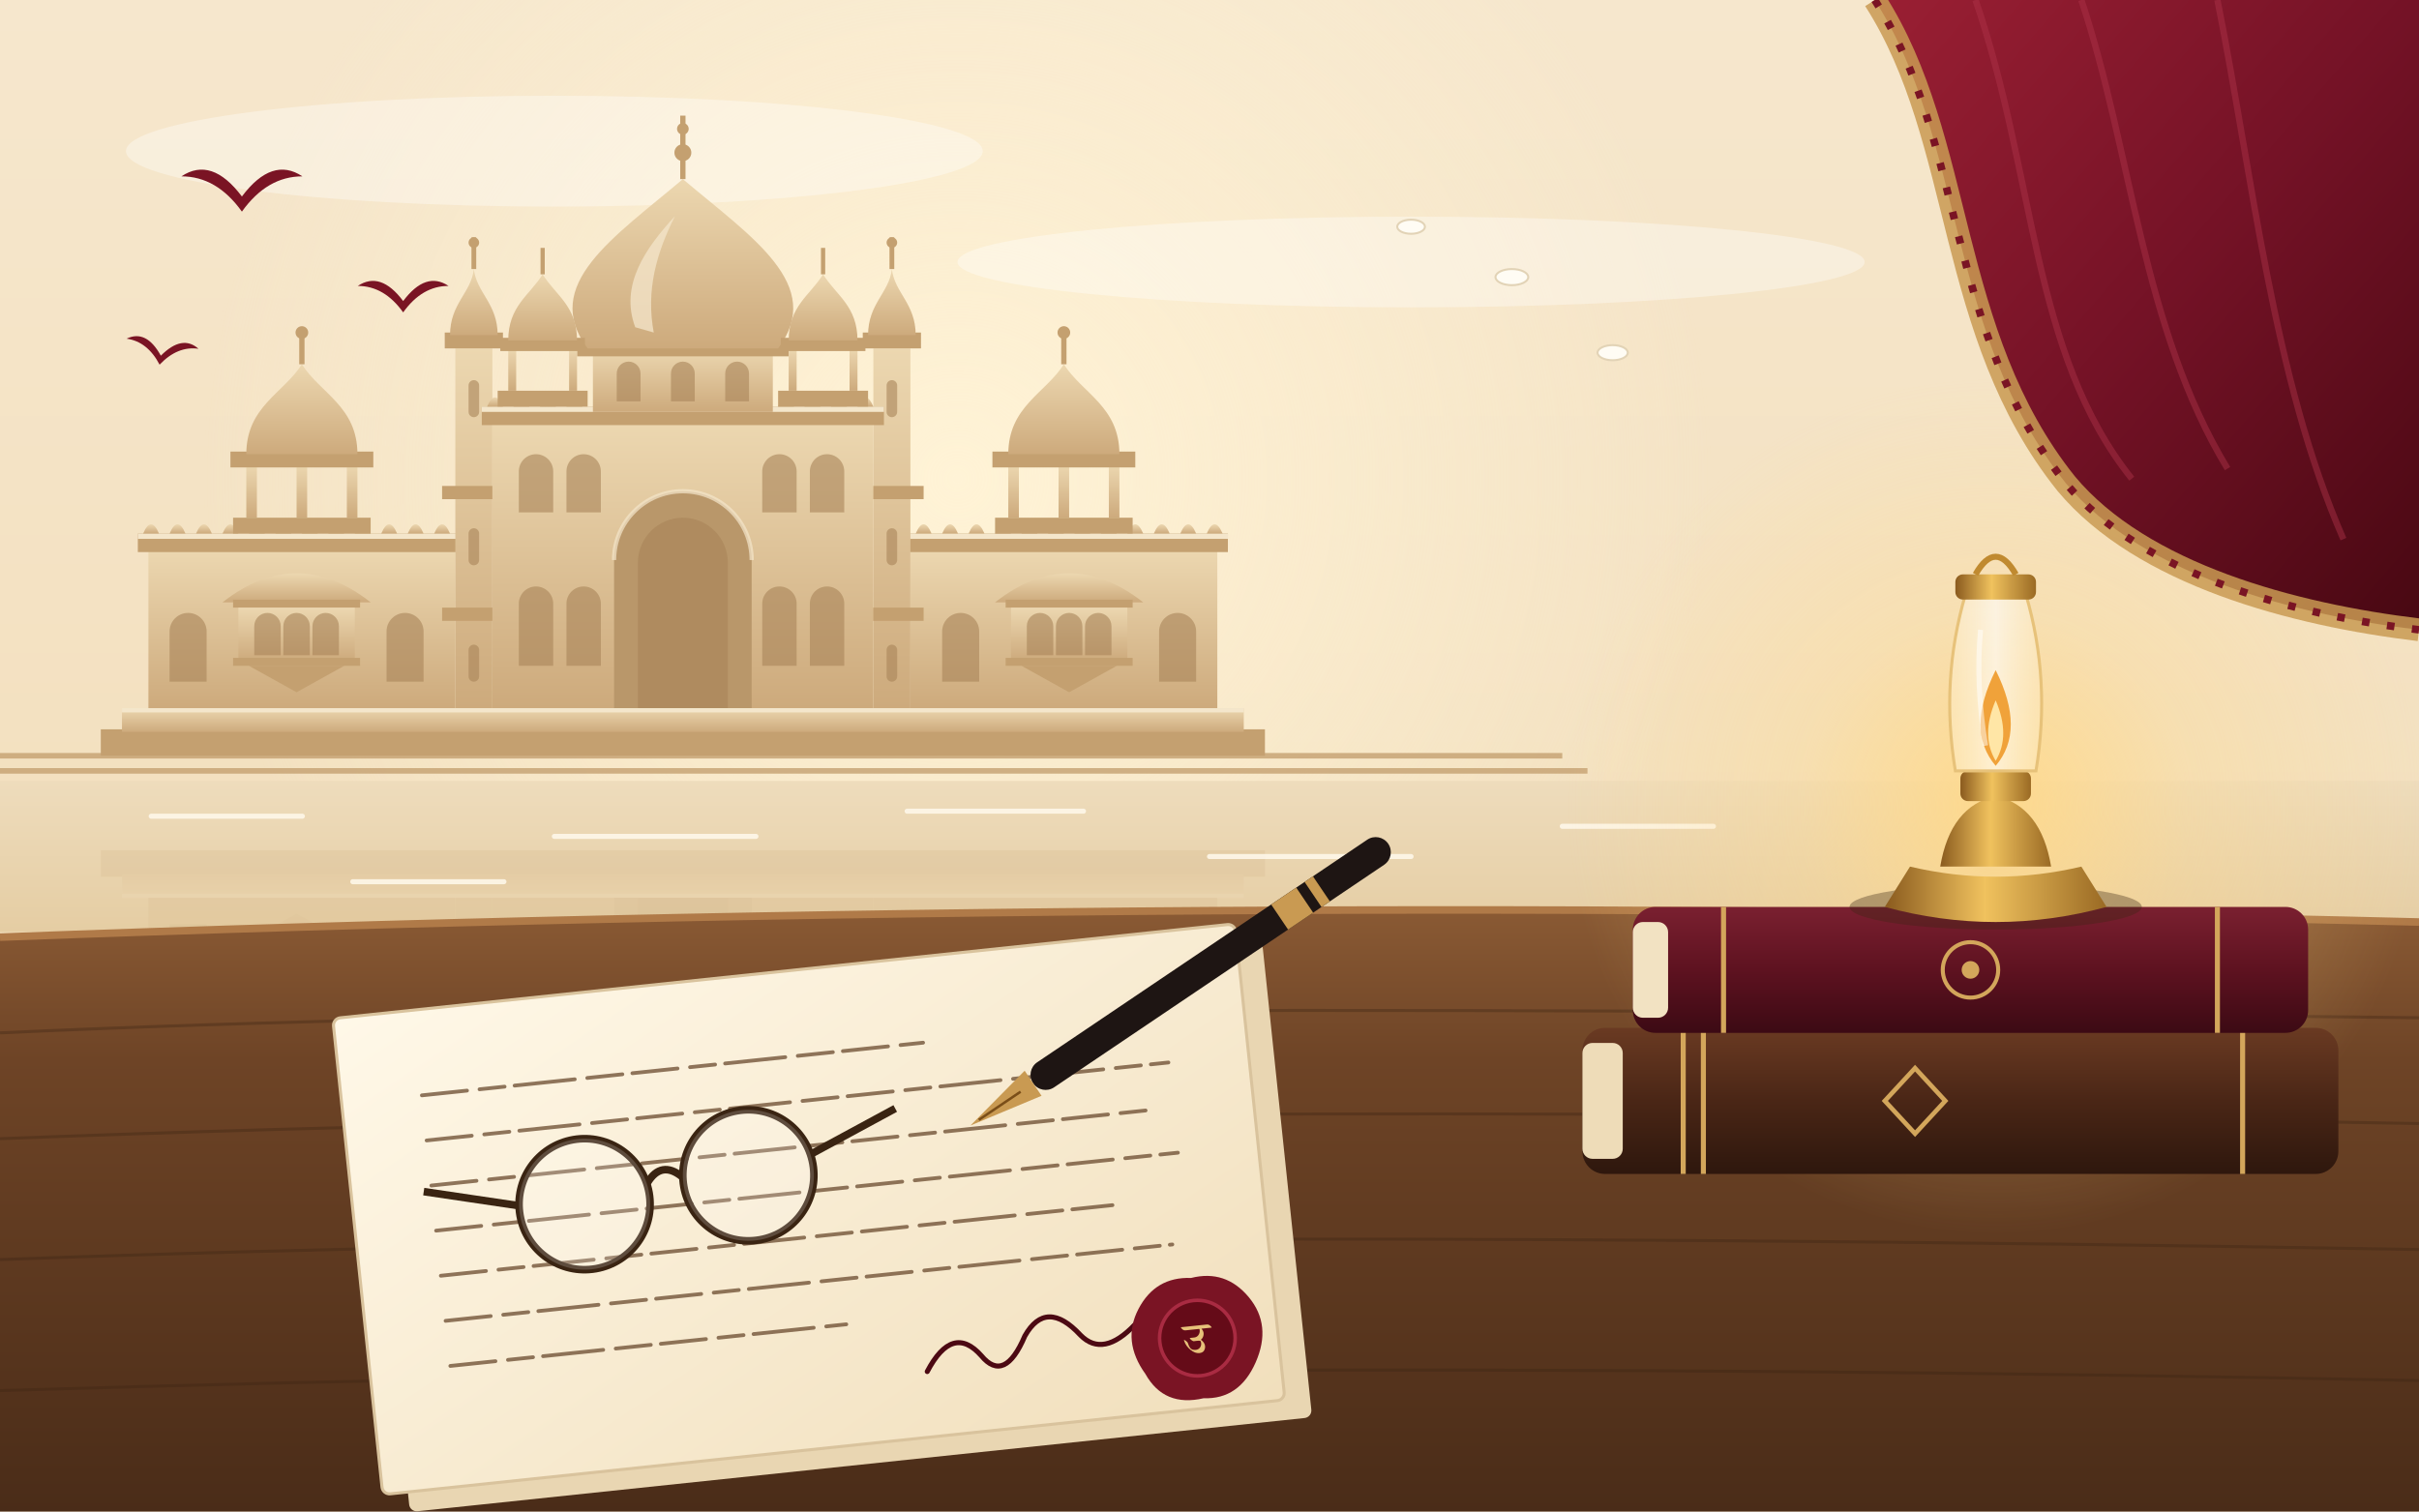
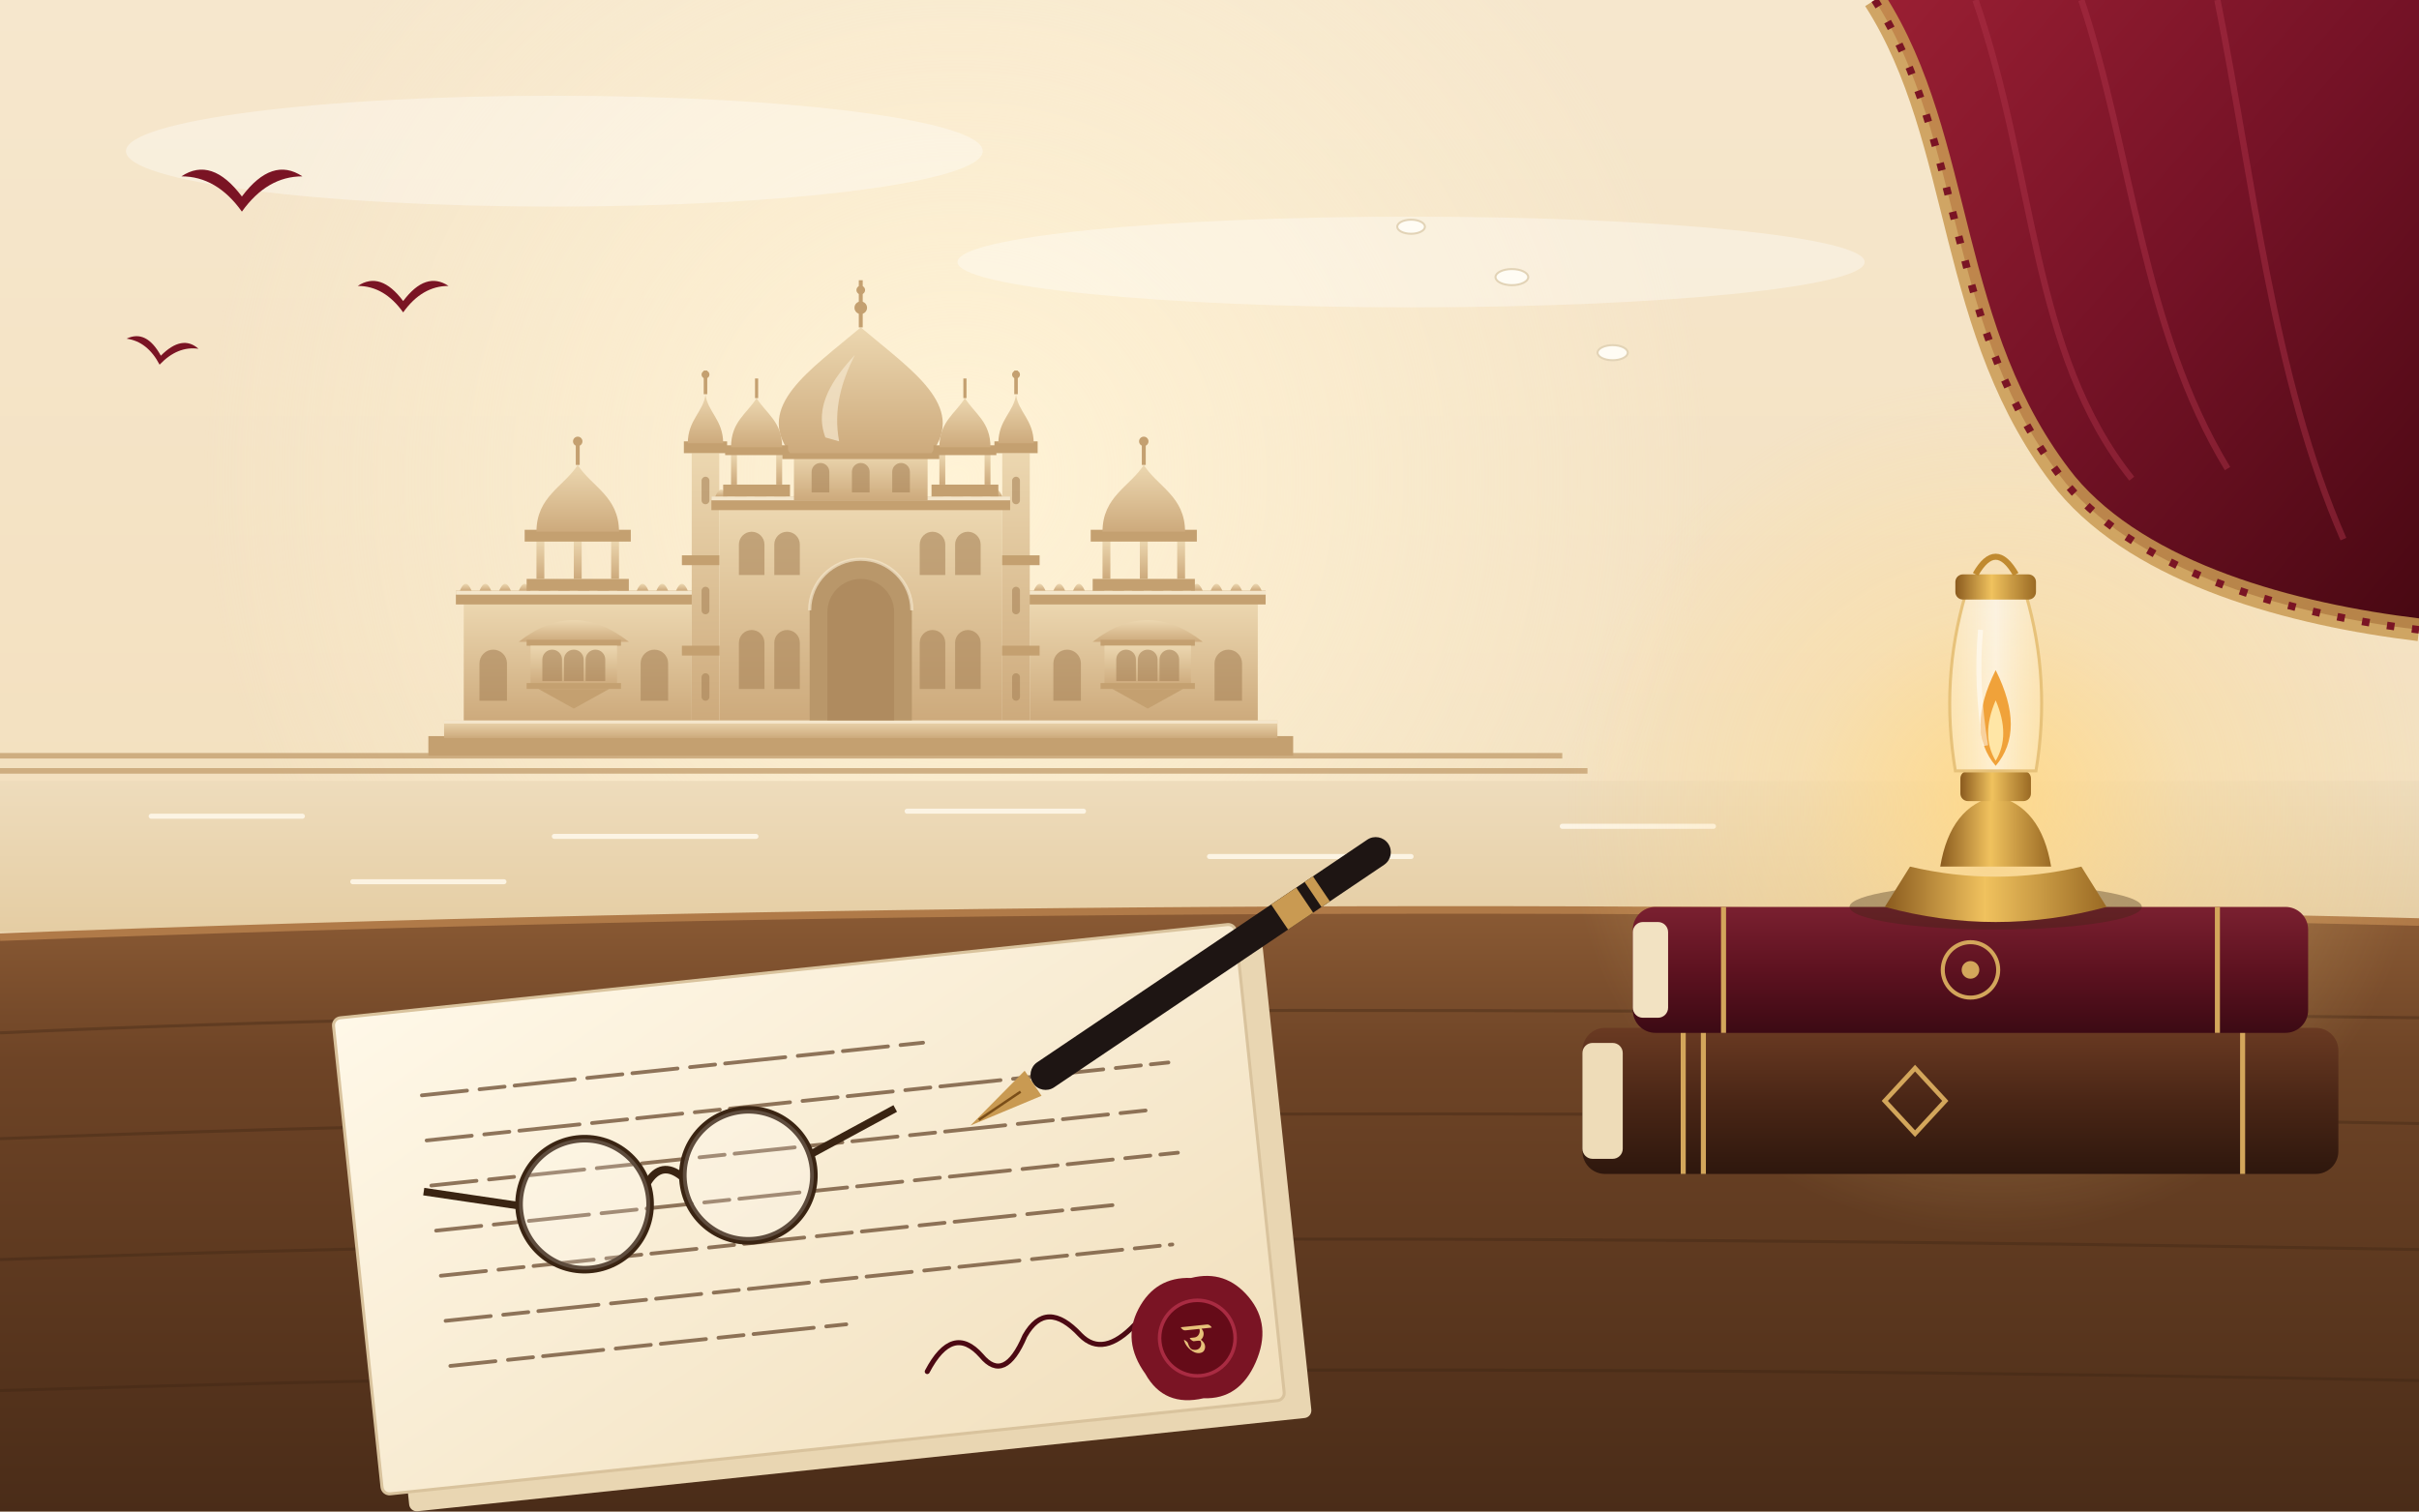
<svg xmlns="http://www.w3.org/2000/svg" viewBox="0 0 960 600">
  <defs>
    <linearGradient id="edPalA" x1="0" y1="0" x2="0" y2="1">
      <stop offset="0" stop-color="#ECD7B0" />
      <stop offset="1" stop-color="#CDAA7C" />
    </linearGradient>
    <linearGradient id="edSky" x1="0" y1="0" x2="0" y2="1">
      <stop offset="0" stop-color="#F6E7CD" />
      <stop offset=".55" stop-color="#F3E0BF" />
      <stop offset="1" stop-color="#EFD8B2" />
    </linearGradient>
    <radialGradient id="edGlow" cx=".5" cy=".5" r=".5">
      <stop offset="0" stop-color="#FFF3D6" />
      <stop offset="1" stop-color="#FFF3D6" stop-opacity="0" />
    </radialGradient>
    <radialGradient id="edLampGlow" cx=".5" cy=".5" r=".5">
      <stop offset="0" stop-color="#FFD98A" stop-opacity=".95" />
      <stop offset=".45" stop-color="#FFD98A" stop-opacity=".3" />
      <stop offset="1" stop-color="#FFD98A" stop-opacity="0" />
    </radialGradient>
    <linearGradient id="edPal" x1="0" y1="0" x2="0" y2="1">
      <stop offset="0" stop-color="#E2C79C" />
      <stop offset="1" stop-color="#C9A576" />
    </linearGradient>
    <linearGradient id="edRiver" x1="0" y1="0" x2="0" y2="1">
      <stop offset="0" stop-color="#EEDCBC" />
      <stop offset="1" stop-color="#E5CDA3" />
    </linearGradient>
    <linearGradient id="edDesk" x1="0" y1="0" x2="0" y2="1">
      <stop offset="0" stop-color="#8A5A34" />
      <stop offset=".25" stop-color="#6E4426" />
      <stop offset="1" stop-color="#4A2C18" />
    </linearGradient>
    <linearGradient id="edPaper" x1="0" y1="0" x2="1" y2="1">
      <stop offset="0" stop-color="#FFF8E8" />
      <stop offset="1" stop-color="#F1DFBC" />
    </linearGradient>
    <linearGradient id="edLeather" x1="0" y1="0" x2="0" y2="1">
      <stop offset="0" stop-color="#6A3A22" />
      <stop offset=".5" stop-color="#4A2616" />
      <stop offset="1" stop-color="#2E170D" />
    </linearGradient>
    <linearGradient id="edLeather2" x1="0" y1="0" x2="0" y2="1">
      <stop offset="0" stop-color="#7A2030" />
      <stop offset=".5" stop-color="#5E1220" />
      <stop offset="1" stop-color="#3C0A14" />
    </linearGradient>
    <linearGradient id="edBrass" x1="0" y1="0" x2="1" y2="0">
      <stop offset="0" stop-color="#8A5A1E" />
      <stop offset=".45" stop-color="#F0C25E" />
      <stop offset="1" stop-color="#9A6A24" />
    </linearGradient>
    <linearGradient id="edGlass" x1="0" y1="0" x2="1" y2="0">
      <stop offset="0" stop-color="#FFF3D6" stop-opacity=".35" />
      <stop offset=".5" stop-color="#FFFFFF" stop-opacity=".6" />
      <stop offset="1" stop-color="#FFF3D6" stop-opacity=".3" />
    </linearGradient>
    <linearGradient id="edVelvet" x1="0" y1="0" x2="1" y2="1">
      <stop offset="0" stop-color="#9A1F33" />
      <stop offset=".5" stop-color="#741226" />
      <stop offset="1" stop-color="#480812" />
    </linearGradient>
  </defs>
  <rect width="960" height="600" fill="url(#edSky)" />
  <circle class="uj-sunglow" cx="380" cy="190" r="300" fill="url(#edGlow)" />
  <g fill="#FFFFFF" opacity=".35">
    <ellipse cx="220" cy="60" rx="170" ry="22" />
    <ellipse cx="560" cy="104" rx="180" ry="18" />
  </g>
-   <g transform="translate(40.0 37.5) scale(1.05)">
+   <g transform="translate(170 105.0) scale(0.78)">
    <g class="uj-palace">
      <rect x="0" y="240" width="440" height="10" fill="#C4A070" />
      <rect x="8" y="232" width="424" height="9" fill="url(#edPalA)" />
      <rect x="8" y="232" width="424" height="1.6" fill="#F4E6CB" />
      <g>
        <rect x="18" y="172" width="116" height="60" fill="url(#edPalA)" />
        <rect x="14" y="166" width="124" height="7" fill="#C4A070" />
        <rect x="14" y="166" width="124" height="2" fill="#F4E6CB" />
        <path d="M16 166 q3 -7 6 0Z" fill="url(#edPalA)" />
        <path d="M26 166 q3 -7 6 0Z" fill="url(#edPalA)" />
        <path d="M36 166 q3 -7 6 0Z" fill="url(#edPalA)" />
        <path d="M46 166 q3 -7 6 0Z" fill="url(#edPalA)" />
        <path d="M56 166 q3 -7 6 0Z" fill="url(#edPalA)" />
        <path d="M66 166 q3 -7 6 0Z" fill="url(#edPalA)" />
        <path d="M76 166 q3 -7 6 0Z" fill="url(#edPalA)" />
        <path d="M86 166 q3 -7 6 0Z" fill="url(#edPalA)" />
        <path d="M96 166 q3 -7 6 0Z" fill="url(#edPalA)" />
        <path d="M106 166 q3 -7 6 0Z" fill="url(#edPalA)" />
        <path d="M116 166 q3 -7 6 0Z" fill="url(#edPalA)" />
        <path d="M126 166 q3 -7 6 0Z" fill="url(#edPalA)" />
        <path d="M46 192 Q74 170 102 192Z" fill="url(#edPalA)" />
        <rect x="50" y="191" width="48" height="3" fill="#C4A070" />
        <rect x="52" y="194" width="44" height="20" fill="url(#edPalA)" />
        <path d="M58 212 V201.0 A5.0 5.0 0 0 1 68 201.0 V212Z" fill="#A88458" opacity=".6" />
        <path d="M69 212 V201.0 A5.0 5.0 0 0 1 79 201.0 V212Z" fill="#A88458" opacity=".6" />
        <path d="M80 212 V201.0 A5.0 5.0 0 0 1 90 201.0 V212Z" fill="#A88458" opacity=".6" />
        <rect x="50" y="213" width="48" height="3" fill="#C4A070" />
        <path d="M56 216 L74 226 L92 216Z" fill="#C4A070" />
        <path d="M26 222 V203.0 A7.0 7.0 0 0 1 40 203.0 V222Z" fill="#A88458" opacity=".6" />
        <path d="M108 222 V203.0 A7.0 7.0 0 0 1 122 203.0 V222Z" fill="#A88458" opacity=".6" />
        <rect x="50" y="160" width="52" height="6" fill="#C4A070" />
        <rect x="55" y="140" width="4" height="20" fill="url(#edPalA)" />
        <rect x="74" y="140" width="4" height="20" fill="url(#edPalA)" />
        <rect x="93" y="140" width="4" height="20" fill="url(#edPalA)" />
        <rect x="49" y="135" width="54" height="6" fill="#C4A070" />
        <path d="M55 136 C55 118 69 113 76 102 C83 113 97 118 97 136Z" fill="url(#edPalA)" />
        <path d="M76 102 V88" stroke="#C4A070" stroke-width="2" />
        <circle cx="76" cy="90" r="2.4" fill="#C4A070" />
        <rect x="134" y="96" width="14" height="136" fill="url(#edPalA)" />
        <rect x="129" y="148" width="24" height="5" fill="#C4A070" />
        <rect x="129" y="194" width="24" height="5" fill="#C4A070" />
        <rect x="130" y="90" width="22" height="6" fill="#C4A070" />
        <path d="M132 91 C132 79 140 75 141 66 C142 75 150 79 150 91Z" fill="url(#edPalA)" />
        <path d="M141 66 V54" stroke="#C4A070" stroke-width="1.8" />
        <circle cx="141" cy="56" r="2" fill="#C4A070" />
        <rect x="139" y="108" width="4" height="14" rx="2" fill="#A88458" opacity=".6" />
        <rect x="139" y="164" width="4" height="14" rx="2" fill="#A88458" opacity=".6" />
        <rect x="139" y="208" width="4" height="14" rx="2" fill="#A88458" opacity=".6" />
      </g>
      <g transform="translate(440 0) scale(-1 1)">
        <rect x="18" y="172" width="116" height="60" fill="url(#edPalA)" />
        <rect x="14" y="166" width="124" height="7" fill="#C4A070" />
        <rect x="14" y="166" width="124" height="2" fill="#F4E6CB" />
        <path d="M16 166 q3 -7 6 0Z" fill="url(#edPalA)" />
        <path d="M26 166 q3 -7 6 0Z" fill="url(#edPalA)" />
        <path d="M36 166 q3 -7 6 0Z" fill="url(#edPalA)" />
        <path d="M46 166 q3 -7 6 0Z" fill="url(#edPalA)" />
        <path d="M56 166 q3 -7 6 0Z" fill="url(#edPalA)" />
        <path d="M66 166 q3 -7 6 0Z" fill="url(#edPalA)" />
        <path d="M76 166 q3 -7 6 0Z" fill="url(#edPalA)" />
        <path d="M86 166 q3 -7 6 0Z" fill="url(#edPalA)" />
        <path d="M96 166 q3 -7 6 0Z" fill="url(#edPalA)" />
        <path d="M106 166 q3 -7 6 0Z" fill="url(#edPalA)" />
        <path d="M116 166 q3 -7 6 0Z" fill="url(#edPalA)" />
        <path d="M126 166 q3 -7 6 0Z" fill="url(#edPalA)" />
        <path d="M46 192 Q74 170 102 192Z" fill="url(#edPalA)" />
        <rect x="50" y="191" width="48" height="3" fill="#C4A070" />
        <rect x="52" y="194" width="44" height="20" fill="url(#edPalA)" />
        <path d="M58 212 V201.0 A5.0 5.0 0 0 1 68 201.0 V212Z" fill="#A88458" opacity=".6" />
        <path d="M69 212 V201.0 A5.0 5.0 0 0 1 79 201.0 V212Z" fill="#A88458" opacity=".6" />
        <path d="M80 212 V201.0 A5.0 5.0 0 0 1 90 201.0 V212Z" fill="#A88458" opacity=".6" />
        <rect x="50" y="213" width="48" height="3" fill="#C4A070" />
        <path d="M56 216 L74 226 L92 216Z" fill="#C4A070" />
        <path d="M26 222 V203.0 A7.0 7.0 0 0 1 40 203.0 V222Z" fill="#A88458" opacity=".6" />
        <path d="M108 222 V203.0 A7.0 7.0 0 0 1 122 203.0 V222Z" fill="#A88458" opacity=".6" />
        <rect x="50" y="160" width="52" height="6" fill="#C4A070" />
        <rect x="55" y="140" width="4" height="20" fill="url(#edPalA)" />
        <rect x="74" y="140" width="4" height="20" fill="url(#edPalA)" />
        <rect x="93" y="140" width="4" height="20" fill="url(#edPalA)" />
        <rect x="49" y="135" width="54" height="6" fill="#C4A070" />
        <path d="M55 136 C55 118 69 113 76 102 C83 113 97 118 97 136Z" fill="url(#edPalA)" />
        <path d="M76 102 V88" stroke="#C4A070" stroke-width="2" />
        <circle cx="76" cy="90" r="2.4" fill="#C4A070" />
        <rect x="134" y="96" width="14" height="136" fill="url(#edPalA)" />
        <rect x="129" y="148" width="24" height="5" fill="#C4A070" />
        <rect x="129" y="194" width="24" height="5" fill="#C4A070" />
        <rect x="130" y="90" width="22" height="6" fill="#C4A070" />
        <path d="M132 91 C132 79 140 75 141 66 C142 75 150 79 150 91Z" fill="url(#edPalA)" />
        <path d="M141 66 V54" stroke="#C4A070" stroke-width="1.8" />
        <circle cx="141" cy="56" r="2" fill="#C4A070" />
        <rect x="139" y="108" width="4" height="14" rx="2" fill="#A88458" opacity=".6" />
        <rect x="139" y="164" width="4" height="14" rx="2" fill="#A88458" opacity=".6" />
        <rect x="139" y="208" width="4" height="14" rx="2" fill="#A88458" opacity=".6" />
      </g>
      <rect x="148" y="124" width="144" height="108" fill="url(#edPalA)" />
      <rect x="144" y="118" width="152" height="7" fill="#C4A070" />
      <rect x="144" y="118" width="152" height="2" fill="#F4E6CB" />
      <path d="M146 118 q3 -7 6 0Z" fill="url(#edPalA)" />
      <path d="M156 118 q3 -7 6 0Z" fill="url(#edPalA)" />
      <path d="M166 118 q3 -7 6 0Z" fill="url(#edPalA)" />
      <path d="M176 118 q3 -7 6 0Z" fill="url(#edPalA)" />
      <path d="M186 118 q3 -7 6 0Z" fill="url(#edPalA)" />
      <path d="M196 118 q3 -7 6 0Z" fill="url(#edPalA)" />
      <path d="M206 118 q3 -7 6 0Z" fill="url(#edPalA)" />
      <path d="M216 118 q3 -7 6 0Z" fill="url(#edPalA)" />
      <path d="M226 118 q3 -7 6 0Z" fill="url(#edPalA)" />
      <path d="M236 118 q3 -7 6 0Z" fill="url(#edPalA)" />
      <path d="M246 118 q3 -7 6 0Z" fill="url(#edPalA)" />
      <path d="M256 118 q3 -7 6 0Z" fill="url(#edPalA)" />
      <path d="M266 118 q3 -7 6 0Z" fill="url(#edPalA)" />
      <path d="M276 118 q3 -7 6 0Z" fill="url(#edPalA)" />
      <path d="M286 118 q3 -7 6 0Z" fill="url(#edPalA)" />
      <path d="M194 232 V176.0 A26.0 26.0 0 0 1 246 176.0 V232Z" fill="#B9976A" />
      <path d="M203 232 V177.0 A17.0 17.0 0 0 1 237 177.0 V232Z" fill="#A88458" opacity=".6" />
      <path d="M194 176 A26 26 0 0 1 246 176" fill="none" stroke="#F4E6CB" stroke-width="1.6" opacity=".7" />
      <path d="M158 158 V142.5 A6.5 6.5 0 0 1 171 142.5 V158Z" fill="#A88458" opacity=".6" />
      <path d="M158 216 V192.5 A6.5 6.5 0 0 1 171 192.5 V216Z" fill="#A88458" opacity=".6" />
      <path d="M176 158 V142.5 A6.5 6.5 0 0 1 189 142.5 V158Z" fill="#A88458" opacity=".6" />
      <path d="M176 216 V192.5 A6.5 6.5 0 0 1 189 192.5 V216Z" fill="#A88458" opacity=".6" />
      <path d="M250 158 V142.5 A6.5 6.5 0 0 1 263 142.5 V158Z" fill="#A88458" opacity=".6" />
      <path d="M250 216 V192.5 A6.5 6.5 0 0 1 263 192.5 V216Z" fill="#A88458" opacity=".6" />
      <path d="M268 158 V142.5 A6.5 6.5 0 0 1 281 142.5 V158Z" fill="#A88458" opacity=".6" />
      <path d="M268 216 V192.5 A6.5 6.5 0 0 1 281 192.5 V216Z" fill="#A88458" opacity=".6" />
      <rect x="186" y="96" width="68" height="24" fill="url(#edPalA)" />
      <path d="M195 116 V105.5 A4.5 4.5 0 0 1 204 105.5 V116Z" fill="#A88458" opacity=".6" />
      <path d="M215.5 116 V105.5 A4.5 4.5 0 0 1 224.5 105.5 V116Z" fill="#A88458" opacity=".6" />
      <path d="M236 116 V105.5 A4.5 4.5 0 0 1 245 105.5 V116Z" fill="#A88458" opacity=".6" />
      <rect x="180" y="94" width="80" height="5" fill="#C4A070" />
      <path d="M184 96 C166 72 194 54 220 32 C246 54 274 72 256 96Z" fill="url(#edPalA)" />
      <path d="M202 88 C196 72 206 58 217 46 C210 60 206 74 209 90Z" fill="#F4E6CB" opacity=".75" />
      <path d="M220 32 V8" stroke="#C4A070" stroke-width="2" />
      <circle cx="220" cy="22" r="3.2" fill="#C4A070" />
      <circle cx="220" cy="13" r="2.2" fill="#C4A070" />
      <rect x="150" y="112" width="34" height="6" fill="#C4A070" />
      <rect x="154" y="96" width="3" height="16" fill="url(#edPalA)" />
      <rect x="177" y="96" width="3" height="16" fill="url(#edPalA)" />
      <rect x="151" y="92" width="32" height="5" fill="#C4A070" />
      <path d="M154 93 C154 80 162 76 167 68 C172 76 180 80 180 93Z" fill="url(#edPalA)" />
      <path d="M167 68 V58" stroke="#C4A070" stroke-width="1.6" />
      <rect x="256" y="112" width="34" height="6" fill="#C4A070" />
      <rect x="260" y="96" width="3" height="16" fill="url(#edPalA)" />
      <rect x="283" y="96" width="3" height="16" fill="url(#edPalA)" />
      <rect x="257" y="92" width="32" height="5" fill="#C4A070" />
      <path d="M260 93 C260 80 268 76 273 68 C278 76 286 80 286 93Z" fill="url(#edPalA)" />
      <path d="M273 68 V58" stroke="#C4A070" stroke-width="1.6" />
    </g>
  </g>
  <g stroke="#C4A070" stroke-width="2.2" opacity=".8">
    <line x1="0" y1="300" x2="620" y2="300" />
    <line x1="0" y1="306" x2="630" y2="306" />
  </g>
  <rect x="0" y="310" width="960" height="60" fill="url(#edRiver)" />
  <clipPath id="edRivClip">
    <rect x="0" y="310" width="960" height="60" />
  </clipPath>
  <g clip-path="url(#edRivClip)" opacity=".16">
-     <g transform="translate(40.0 600.0) scale(1.05 -1.05)">
+     <g transform="translate(170 600.0) scale(0.78 -0.78)">
      <g class="uj-palace">
        <rect x="0" y="240" width="440" height="10" fill="#C4A070" />
        <rect x="8" y="232" width="424" height="9" fill="url(#edPalA)" />
        <rect x="8" y="232" width="424" height="1.6" fill="#F4E6CB" />
        <g>
          <rect x="18" y="172" width="116" height="60" fill="url(#edPalA)" />
          <rect x="14" y="166" width="124" height="7" fill="#C4A070" />
          <rect x="14" y="166" width="124" height="2" fill="#F4E6CB" />
          <path d="M16 166 q3 -7 6 0Z" fill="url(#edPalA)" />
          <path d="M26 166 q3 -7 6 0Z" fill="url(#edPalA)" />
          <path d="M36 166 q3 -7 6 0Z" fill="url(#edPalA)" />
          <path d="M46 166 q3 -7 6 0Z" fill="url(#edPalA)" />
          <path d="M56 166 q3 -7 6 0Z" fill="url(#edPalA)" />
          <path d="M66 166 q3 -7 6 0Z" fill="url(#edPalA)" />
          <path d="M76 166 q3 -7 6 0Z" fill="url(#edPalA)" />
          <path d="M86 166 q3 -7 6 0Z" fill="url(#edPalA)" />
          <path d="M96 166 q3 -7 6 0Z" fill="url(#edPalA)" />
          <path d="M106 166 q3 -7 6 0Z" fill="url(#edPalA)" />
          <path d="M116 166 q3 -7 6 0Z" fill="url(#edPalA)" />
          <path d="M126 166 q3 -7 6 0Z" fill="url(#edPalA)" />
          <path d="M46 192 Q74 170 102 192Z" fill="url(#edPalA)" />
          <rect x="50" y="191" width="48" height="3" fill="#C4A070" />
          <rect x="52" y="194" width="44" height="20" fill="url(#edPalA)" />
          <path d="M58 212 V201.0 A5.0 5.0 0 0 1 68 201.0 V212Z" fill="#A88458" opacity=".6" />
          <path d="M69 212 V201.0 A5.0 5.0 0 0 1 79 201.0 V212Z" fill="#A88458" opacity=".6" />
          <path d="M80 212 V201.0 A5.0 5.0 0 0 1 90 201.0 V212Z" fill="#A88458" opacity=".6" />
          <rect x="50" y="213" width="48" height="3" fill="#C4A070" />
          <path d="M56 216 L74 226 L92 216Z" fill="#C4A070" />
          <path d="M26 222 V203.0 A7.0 7.0 0 0 1 40 203.0 V222Z" fill="#A88458" opacity=".6" />
          <path d="M108 222 V203.0 A7.0 7.0 0 0 1 122 203.0 V222Z" fill="#A88458" opacity=".6" />
          <rect x="50" y="160" width="52" height="6" fill="#C4A070" />
          <rect x="55" y="140" width="4" height="20" fill="url(#edPalA)" />
          <rect x="74" y="140" width="4" height="20" fill="url(#edPalA)" />
          <rect x="93" y="140" width="4" height="20" fill="url(#edPalA)" />
          <rect x="49" y="135" width="54" height="6" fill="#C4A070" />
          <path d="M55 136 C55 118 69 113 76 102 C83 113 97 118 97 136Z" fill="url(#edPalA)" />
          <path d="M76 102 V88" stroke="#C4A070" stroke-width="2" />
          <circle cx="76" cy="90" r="2.4" fill="#C4A070" />
          <rect x="134" y="96" width="14" height="136" fill="url(#edPalA)" />
          <rect x="129" y="148" width="24" height="5" fill="#C4A070" />
          <rect x="129" y="194" width="24" height="5" fill="#C4A070" />
          <rect x="130" y="90" width="22" height="6" fill="#C4A070" />
          <path d="M132 91 C132 79 140 75 141 66 C142 75 150 79 150 91Z" fill="url(#edPalA)" />
          <path d="M141 66 V54" stroke="#C4A070" stroke-width="1.8" />
          <circle cx="141" cy="56" r="2" fill="#C4A070" />
          <rect x="139" y="108" width="4" height="14" rx="2" fill="#A88458" opacity=".6" />
          <rect x="139" y="164" width="4" height="14" rx="2" fill="#A88458" opacity=".6" />
          <rect x="139" y="208" width="4" height="14" rx="2" fill="#A88458" opacity=".6" />
        </g>
        <g transform="translate(440 0) scale(-1 1)">
          <rect x="18" y="172" width="116" height="60" fill="url(#edPalA)" />
          <rect x="14" y="166" width="124" height="7" fill="#C4A070" />
          <rect x="14" y="166" width="124" height="2" fill="#F4E6CB" />
          <path d="M16 166 q3 -7 6 0Z" fill="url(#edPalA)" />
          <path d="M26 166 q3 -7 6 0Z" fill="url(#edPalA)" />
          <path d="M36 166 q3 -7 6 0Z" fill="url(#edPalA)" />
          <path d="M46 166 q3 -7 6 0Z" fill="url(#edPalA)" />
          <path d="M56 166 q3 -7 6 0Z" fill="url(#edPalA)" />
          <path d="M66 166 q3 -7 6 0Z" fill="url(#edPalA)" />
          <path d="M76 166 q3 -7 6 0Z" fill="url(#edPalA)" />
          <path d="M86 166 q3 -7 6 0Z" fill="url(#edPalA)" />
          <path d="M96 166 q3 -7 6 0Z" fill="url(#edPalA)" />
          <path d="M106 166 q3 -7 6 0Z" fill="url(#edPalA)" />
          <path d="M116 166 q3 -7 6 0Z" fill="url(#edPalA)" />
          <path d="M126 166 q3 -7 6 0Z" fill="url(#edPalA)" />
          <path d="M46 192 Q74 170 102 192Z" fill="url(#edPalA)" />
          <rect x="50" y="191" width="48" height="3" fill="#C4A070" />
          <rect x="52" y="194" width="44" height="20" fill="url(#edPalA)" />
          <path d="M58 212 V201.0 A5.0 5.0 0 0 1 68 201.0 V212Z" fill="#A88458" opacity=".6" />
          <path d="M69 212 V201.0 A5.0 5.0 0 0 1 79 201.0 V212Z" fill="#A88458" opacity=".6" />
          <path d="M80 212 V201.0 A5.0 5.0 0 0 1 90 201.0 V212Z" fill="#A88458" opacity=".6" />
          <rect x="50" y="213" width="48" height="3" fill="#C4A070" />
          <path d="M56 216 L74 226 L92 216Z" fill="#C4A070" />
          <path d="M26 222 V203.0 A7.0 7.0 0 0 1 40 203.0 V222Z" fill="#A88458" opacity=".6" />
          <path d="M108 222 V203.0 A7.0 7.0 0 0 1 122 203.0 V222Z" fill="#A88458" opacity=".6" />
          <rect x="50" y="160" width="52" height="6" fill="#C4A070" />
          <rect x="55" y="140" width="4" height="20" fill="url(#edPalA)" />
          <rect x="74" y="140" width="4" height="20" fill="url(#edPalA)" />
          <rect x="93" y="140" width="4" height="20" fill="url(#edPalA)" />
          <rect x="49" y="135" width="54" height="6" fill="#C4A070" />
          <path d="M55 136 C55 118 69 113 76 102 C83 113 97 118 97 136Z" fill="url(#edPalA)" />
          <path d="M76 102 V88" stroke="#C4A070" stroke-width="2" />
          <circle cx="76" cy="90" r="2.4" fill="#C4A070" />
          <rect x="134" y="96" width="14" height="136" fill="url(#edPalA)" />
          <rect x="129" y="148" width="24" height="5" fill="#C4A070" />
          <rect x="129" y="194" width="24" height="5" fill="#C4A070" />
          <rect x="130" y="90" width="22" height="6" fill="#C4A070" />
          <path d="M132 91 C132 79 140 75 141 66 C142 75 150 79 150 91Z" fill="url(#edPalA)" />
          <path d="M141 66 V54" stroke="#C4A070" stroke-width="1.8" />
          <circle cx="141" cy="56" r="2" fill="#C4A070" />
          <rect x="139" y="108" width="4" height="14" rx="2" fill="#A88458" opacity=".6" />
          <rect x="139" y="164" width="4" height="14" rx="2" fill="#A88458" opacity=".6" />
          <rect x="139" y="208" width="4" height="14" rx="2" fill="#A88458" opacity=".6" />
        </g>
        <rect x="148" y="124" width="144" height="108" fill="url(#edPalA)" />
        <rect x="144" y="118" width="152" height="7" fill="#C4A070" />
        <rect x="144" y="118" width="152" height="2" fill="#F4E6CB" />
        <path d="M146 118 q3 -7 6 0Z" fill="url(#edPalA)" />
        <path d="M156 118 q3 -7 6 0Z" fill="url(#edPalA)" />
        <path d="M166 118 q3 -7 6 0Z" fill="url(#edPalA)" />
        <path d="M176 118 q3 -7 6 0Z" fill="url(#edPalA)" />
        <path d="M186 118 q3 -7 6 0Z" fill="url(#edPalA)" />
        <path d="M196 118 q3 -7 6 0Z" fill="url(#edPalA)" />
        <path d="M206 118 q3 -7 6 0Z" fill="url(#edPalA)" />
        <path d="M216 118 q3 -7 6 0Z" fill="url(#edPalA)" />
        <path d="M226 118 q3 -7 6 0Z" fill="url(#edPalA)" />
        <path d="M236 118 q3 -7 6 0Z" fill="url(#edPalA)" />
        <path d="M246 118 q3 -7 6 0Z" fill="url(#edPalA)" />
        <path d="M256 118 q3 -7 6 0Z" fill="url(#edPalA)" />
        <path d="M266 118 q3 -7 6 0Z" fill="url(#edPalA)" />
        <path d="M276 118 q3 -7 6 0Z" fill="url(#edPalA)" />
        <path d="M286 118 q3 -7 6 0Z" fill="url(#edPalA)" />
        <path d="M194 232 V176.0 A26.0 26.0 0 0 1 246 176.0 V232Z" fill="#B9976A" />
        <path d="M203 232 V177.0 A17.0 17.0 0 0 1 237 177.0 V232Z" fill="#A88458" opacity=".6" />
        <path d="M194 176 A26 26 0 0 1 246 176" fill="none" stroke="#F4E6CB" stroke-width="1.6" opacity=".7" />
        <path d="M158 158 V142.5 A6.5 6.5 0 0 1 171 142.5 V158Z" fill="#A88458" opacity=".6" />
        <path d="M158 216 V192.5 A6.5 6.5 0 0 1 171 192.5 V216Z" fill="#A88458" opacity=".6" />
        <path d="M176 158 V142.5 A6.5 6.5 0 0 1 189 142.5 V158Z" fill="#A88458" opacity=".6" />
        <path d="M176 216 V192.5 A6.5 6.5 0 0 1 189 192.5 V216Z" fill="#A88458" opacity=".6" />
        <path d="M250 158 V142.5 A6.5 6.5 0 0 1 263 142.5 V158Z" fill="#A88458" opacity=".6" />
        <path d="M250 216 V192.5 A6.5 6.5 0 0 1 263 192.5 V216Z" fill="#A88458" opacity=".6" />
        <path d="M268 158 V142.5 A6.5 6.5 0 0 1 281 142.5 V158Z" fill="#A88458" opacity=".6" />
        <path d="M268 216 V192.5 A6.5 6.5 0 0 1 281 192.5 V216Z" fill="#A88458" opacity=".6" />
        <rect x="186" y="96" width="68" height="24" fill="url(#edPalA)" />
        <path d="M195 116 V105.5 A4.5 4.5 0 0 1 204 105.5 V116Z" fill="#A88458" opacity=".6" />
        <path d="M215.5 116 V105.5 A4.5 4.5 0 0 1 224.5 105.5 V116Z" fill="#A88458" opacity=".6" />
        <path d="M236 116 V105.5 A4.5 4.5 0 0 1 245 105.5 V116Z" fill="#A88458" opacity=".6" />
        <rect x="180" y="94" width="80" height="5" fill="#C4A070" />
        <path d="M184 96 C166 72 194 54 220 32 C246 54 274 72 256 96Z" fill="url(#edPalA)" />
        <path d="M202 88 C196 72 206 58 217 46 C210 60 206 74 209 90Z" fill="#F4E6CB" opacity=".75" />
        <path d="M220 32 V8" stroke="#C4A070" stroke-width="2" />
        <circle cx="220" cy="22" r="3.2" fill="#C4A070" />
        <circle cx="220" cy="13" r="2.2" fill="#C4A070" />
        <rect x="150" y="112" width="34" height="6" fill="#C4A070" />
        <rect x="154" y="96" width="3" height="16" fill="url(#edPalA)" />
        <rect x="177" y="96" width="3" height="16" fill="url(#edPalA)" />
        <rect x="151" y="92" width="32" height="5" fill="#C4A070" />
        <path d="M154 93 C154 80 162 76 167 68 C172 76 180 80 180 93Z" fill="url(#edPalA)" />
        <path d="M167 68 V58" stroke="#C4A070" stroke-width="1.6" />
        <rect x="256" y="112" width="34" height="6" fill="#C4A070" />
        <rect x="260" y="96" width="3" height="16" fill="url(#edPalA)" />
        <rect x="283" y="96" width="3" height="16" fill="url(#edPalA)" />
        <rect x="257" y="92" width="32" height="5" fill="#C4A070" />
        <path d="M260 93 C260 80 268 76 273 68 C278 76 286 80 286 93Z" fill="url(#edPalA)" />
        <path d="M273 68 V58" stroke="#C4A070" stroke-width="1.6" />
      </g>
    </g>
  </g>
  <g class="uj-shimmer" stroke="#FFF9EC" stroke-width="2" stroke-linecap="round" opacity=".85">
    <line x1="60" y1="324" x2="120" y2="324" />
    <line x1="220" y1="332" x2="300" y2="332" />
    <line x1="360" y1="322" x2="430" y2="322" />
    <line x1="480" y1="340" x2="560" y2="340" />
    <line x1="140" y1="350" x2="200" y2="350" />
    <line x1="620" y1="328" x2="680" y2="328" />
  </g>
  <g fill="#7A1424">
    <g class="uj-b1" transform="translate(96 76)">
      <g class="uj-bird-fly">
        <path class="uj-bird-wing" d="M-24 -6 Q-12 -14 0 2 Q12 -14 24 -6 Q10 -6 0 8 Q-10 -6 -24 -6Z" />
      </g>
    </g>
    <g class="uj-b2" transform="translate(160 118) scale(.75)">
      <g class="uj-bird-fly">
        <path class="uj-bird-wing" d="M-24 -6 Q-12 -14 0 2 Q12 -14 24 -6 Q10 -6 0 8 Q-10 -6 -24 -6Z" />
      </g>
    </g>
    <g class="uj-b3" transform="translate(64 140) scale(.6) rotate(8)">
      <g class="uj-bird-fly">
        <path class="uj-bird-wing" d="M-24 -6 Q-12 -14 0 2 Q12 -14 24 -6 Q10 -6 0 8 Q-10 -6 -24 -6Z" />
      </g>
    </g>
  </g>
  <path d="M0 372 Q480 354 960 366 V600 H0Z" fill="url(#edDesk)" />
  <path d="M0 372 Q480 354 960 366" fill="none" stroke="#B07A48" stroke-width="3" />
  <g stroke="#3A2212" stroke-width="1.2" opacity=".35" fill="none">
    <path d="M0 410 Q300 396 960 404" />
    <path d="M0 452 Q420 436 960 446" />
    <path d="M0 500 Q380 486 960 496" />
    <path d="M0 552 Q460 538 960 548" />
  </g>
  <circle class="ed-flame-glow" cx="792" cy="320" r="170" fill="url(#edLampGlow)" />
  <rect x="628" y="408" width="300" height="58" rx="9" fill="url(#edLeather)" />
  <rect x="628" y="414" width="16" height="46" rx="4" fill="#EEDCB8" />
  <g stroke="#D3A65B" stroke-width="2">
    <line x1="668" y1="408" x2="668" y2="466" />
    <line x1="676" y1="408" x2="676" y2="466" />
    <line x1="890" y1="408" x2="890" y2="466" />
  </g>
  <path d="M760 424 L772 437 L760 450 L748 437Z" fill="none" stroke="#D3A65B" stroke-width="1.8" />
  <rect x="648" y="360" width="268" height="50" rx="9" fill="url(#edLeather2)" />
  <rect x="648" y="366" width="14" height="38" rx="4" fill="#F2E2C2" />
  <g stroke="#D3A65B" stroke-width="2">
    <line x1="684" y1="360" x2="684" y2="410" />
    <line x1="880" y1="360" x2="880" y2="410" />
  </g>
  <circle cx="782" cy="385" r="11" fill="none" stroke="#D3A65B" stroke-width="1.6" />
  <circle cx="782" cy="385" r="3.5" fill="#D3A65B" />
  <ellipse cx="792" cy="360" rx="58" ry="9" fill="#3A2412" opacity=".35" />
  <path d="M748 360 Q792 372 836 360 L826 344 Q792 352 758 344Z" fill="url(#edBrass)" />
  <path d="M770 344 Q774 320 792 316 Q810 320 814 344Z" fill="url(#edBrass)" />
  <rect x="778" y="306" width="28" height="12" rx="3" fill="url(#edBrass)" />
  <path d="M776 306 Q770 270 780 236 L804 236 Q814 270 808 306Z" fill="url(#edGlass)" stroke="#E7C27A" stroke-width="1.2" />
  <g class="ed-flame">
    <path d="M792 266 Q804 290 792 304 Q780 290 792 266Z" fill="#F0A23A" />
    <path d="M792 278 Q798 292 792 302 Q786 292 792 278Z" fill="#FFE6A6" />
  </g>
  <rect x="776" y="228" width="32" height="10" rx="3" fill="url(#edBrass)" />
  <path d="M784 228 Q792 214 800 228" fill="none" stroke="#C08A30" stroke-width="2.4" />
  <path d="M786 250 Q784 272 788 296" fill="none" stroke="#FFFFFF" stroke-width="2" opacity=".5" />
  <g transform="rotate(-6 330 470)">
    <rect x="150" y="392" width="360" height="190" rx="3" fill="#E9D6B2" />
    <rect x="140" y="384" width="360" height="190" rx="3" fill="url(#edPaper)" stroke="#D9C39D" stroke-width="1.2" />
    <g fill="none" stroke="#6A4A2E" stroke-width="1.5" stroke-linecap="round" opacity=".75" stroke-dasharray="18 5 10 4 24 5 14 4">
      <path d="M172 418 H372" />
      <path d="M172 436 H468" />
      <path d="M172 454 H460" />
      <path d="M172 472 H468" />
      <path d="M172 490 H440" />
      <path d="M172 508 H462" />
      <path d="M172 526 H330" />
    </g>
    <path d="M360 548 q12 -18 22 -4 q8 12 18 -6 q10 -14 22 2 q8 10 22 -2" fill="none" stroke="#4C0913" stroke-width="2" stroke-linecap="round" />
    <g transform="translate(468 546)">
      <path d="M0 -24 Q14 -26 22 -14 Q30 -2 22 12 Q14 26 0 24 Q-16 26 -22 12 Q-30 -2 -22 -14 Q-14 -26 0 -24Z" fill="#7A1424" />
      <circle r="15" fill="#650B18" stroke="#A92B42" stroke-width="1.4" />
      <text x="0" y="6" text-anchor="middle" font-family="Yatra One, serif" font-size="18" fill="#E7C27A">उ</text>
    </g>
  </g>
  <g transform="translate(232 478) rotate(-10)" fill="none" stroke="#3A2412" stroke-width="3">
    <circle cx="0" cy="0" r="26" />
    <circle cx="66" cy="0" r="26" />
    <path d="M26 -4 Q33 -12 40 -4" />
    <path d="M-26 -4 L-62 -16" />
    <path d="M92 -4 L128 -16" />
    <circle cx="0" cy="0" r="26" fill="#FFFFFF" fill-opacity=".18" stroke="none" />
    <circle cx="66" cy="0" r="26" fill="#FFFFFF" fill-opacity=".18" stroke="none" />
  </g>
  <g transform="translate(410 430) rotate(-34)">
    <rect x="0" y="-6" width="170" height="12" rx="6" fill="#1E1513" />
    <rect x="118" y="-6" width="12" height="12" fill="#C99A52" />
    <rect x="134" y="-6" width="4" height="12" fill="#C99A52" />
    <path d="M0 -6 L-30 0 L0 6Z" fill="#C99A52" />
    <line x1="-26" y1="0" x2="-6" y2="0" stroke="#7A4E18" stroke-width="1" />
  </g>
  <path d="M744 0 C780 56 772 132 820 192 C850 228 910 244 960 250 V0Z" fill="url(#edVelvet)" />
  <g fill="none" stroke="#B0344A" stroke-width="2.5" opacity=".45">
    <path d="M784 0 C808 70 806 140 846 190" />
    <path d="M826 0 C846 60 850 130 884 186" />
    <path d="M880 0 C894 70 902 150 930 214" />
  </g>
  <path d="M744 0 C780 56 772 132 820 192 C850 228 910 244 960 250" fill="none" stroke="#C99A52" stroke-width="9" opacity=".85" />
  <path d="M744 0 C780 56 772 132 820 192 C850 228 910 244 960 250" fill="none" stroke="#7A1424" stroke-width="3" stroke-dasharray="3 7" />
  <g fill="#FFFCF4" stroke="#E2D3B6" stroke-width=".8">
    <g class="uj-p1" transform="translate(600 110)">
      <g class="uj-petal">
        <ellipse rx="6.5" ry="3.2" />
      </g>
    </g>
    <g class="uj-p2" transform="translate(560 90)">
      <g class="uj-petal">
        <ellipse rx="5.5" ry="2.8" />
      </g>
    </g>
    <g class="uj-p3" transform="translate(640 140)">
      <g class="uj-petal">
        <ellipse rx="6" ry="3" />
      </g>
    </g>
  </g>
</svg>
